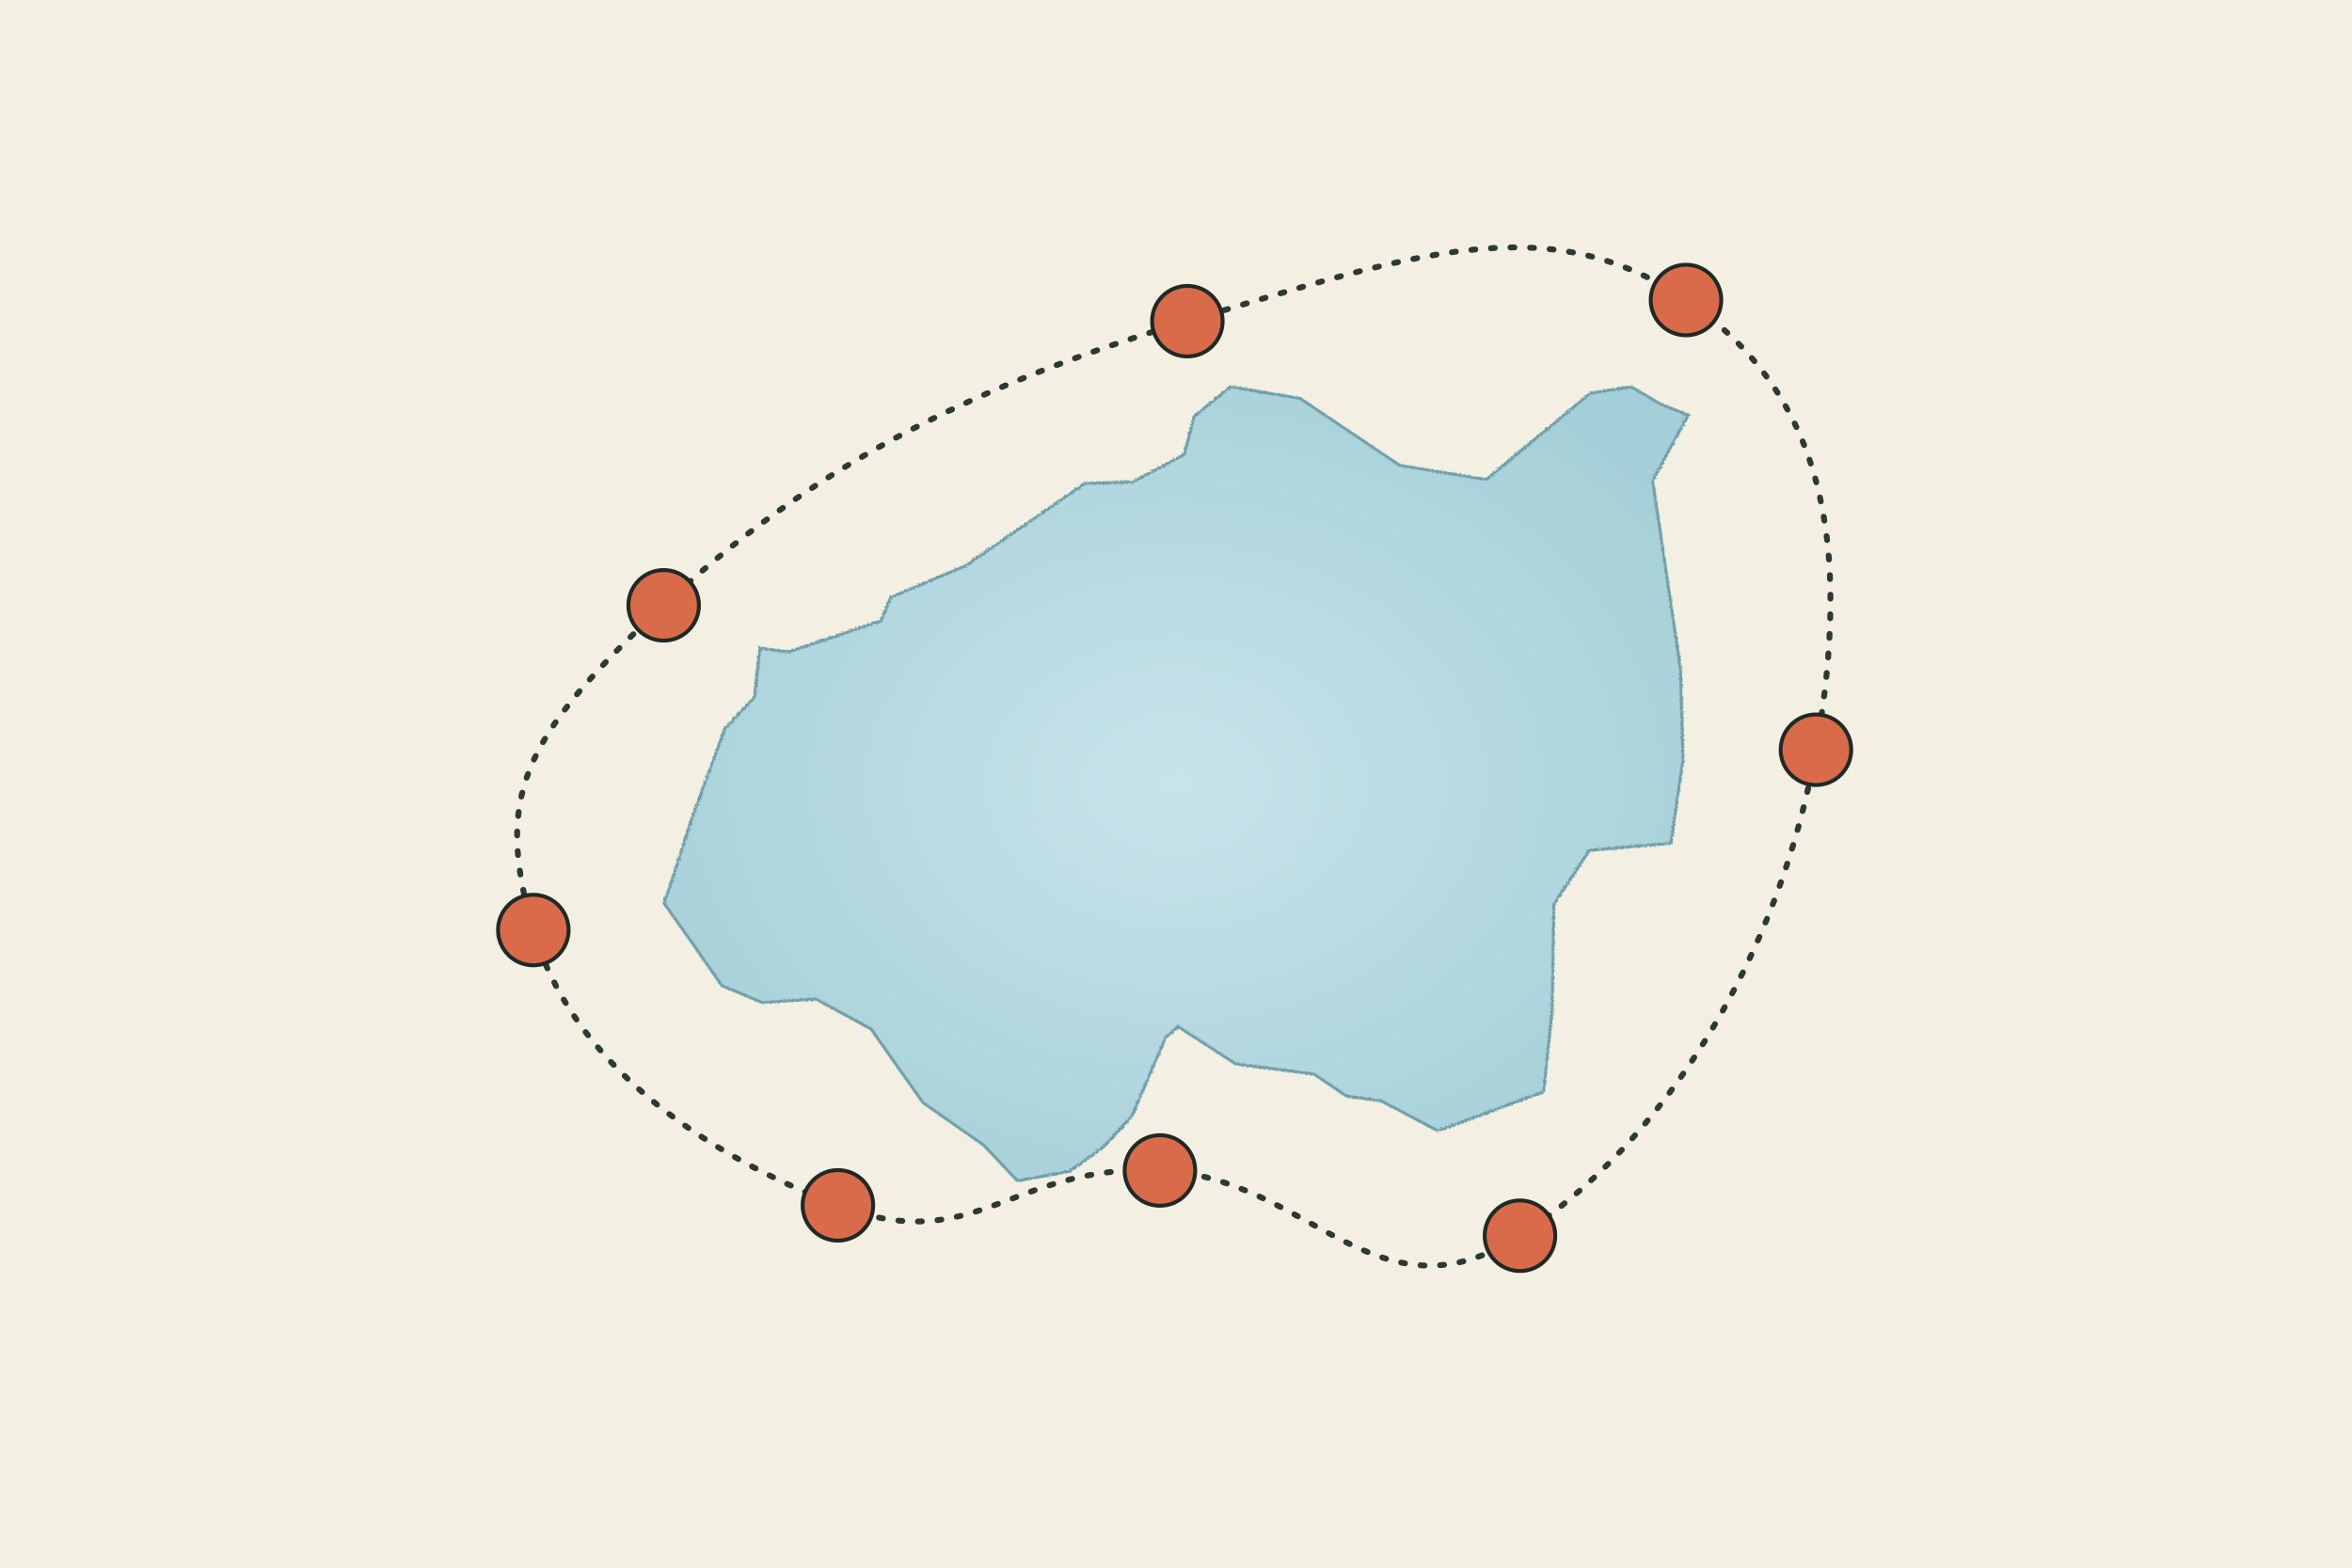
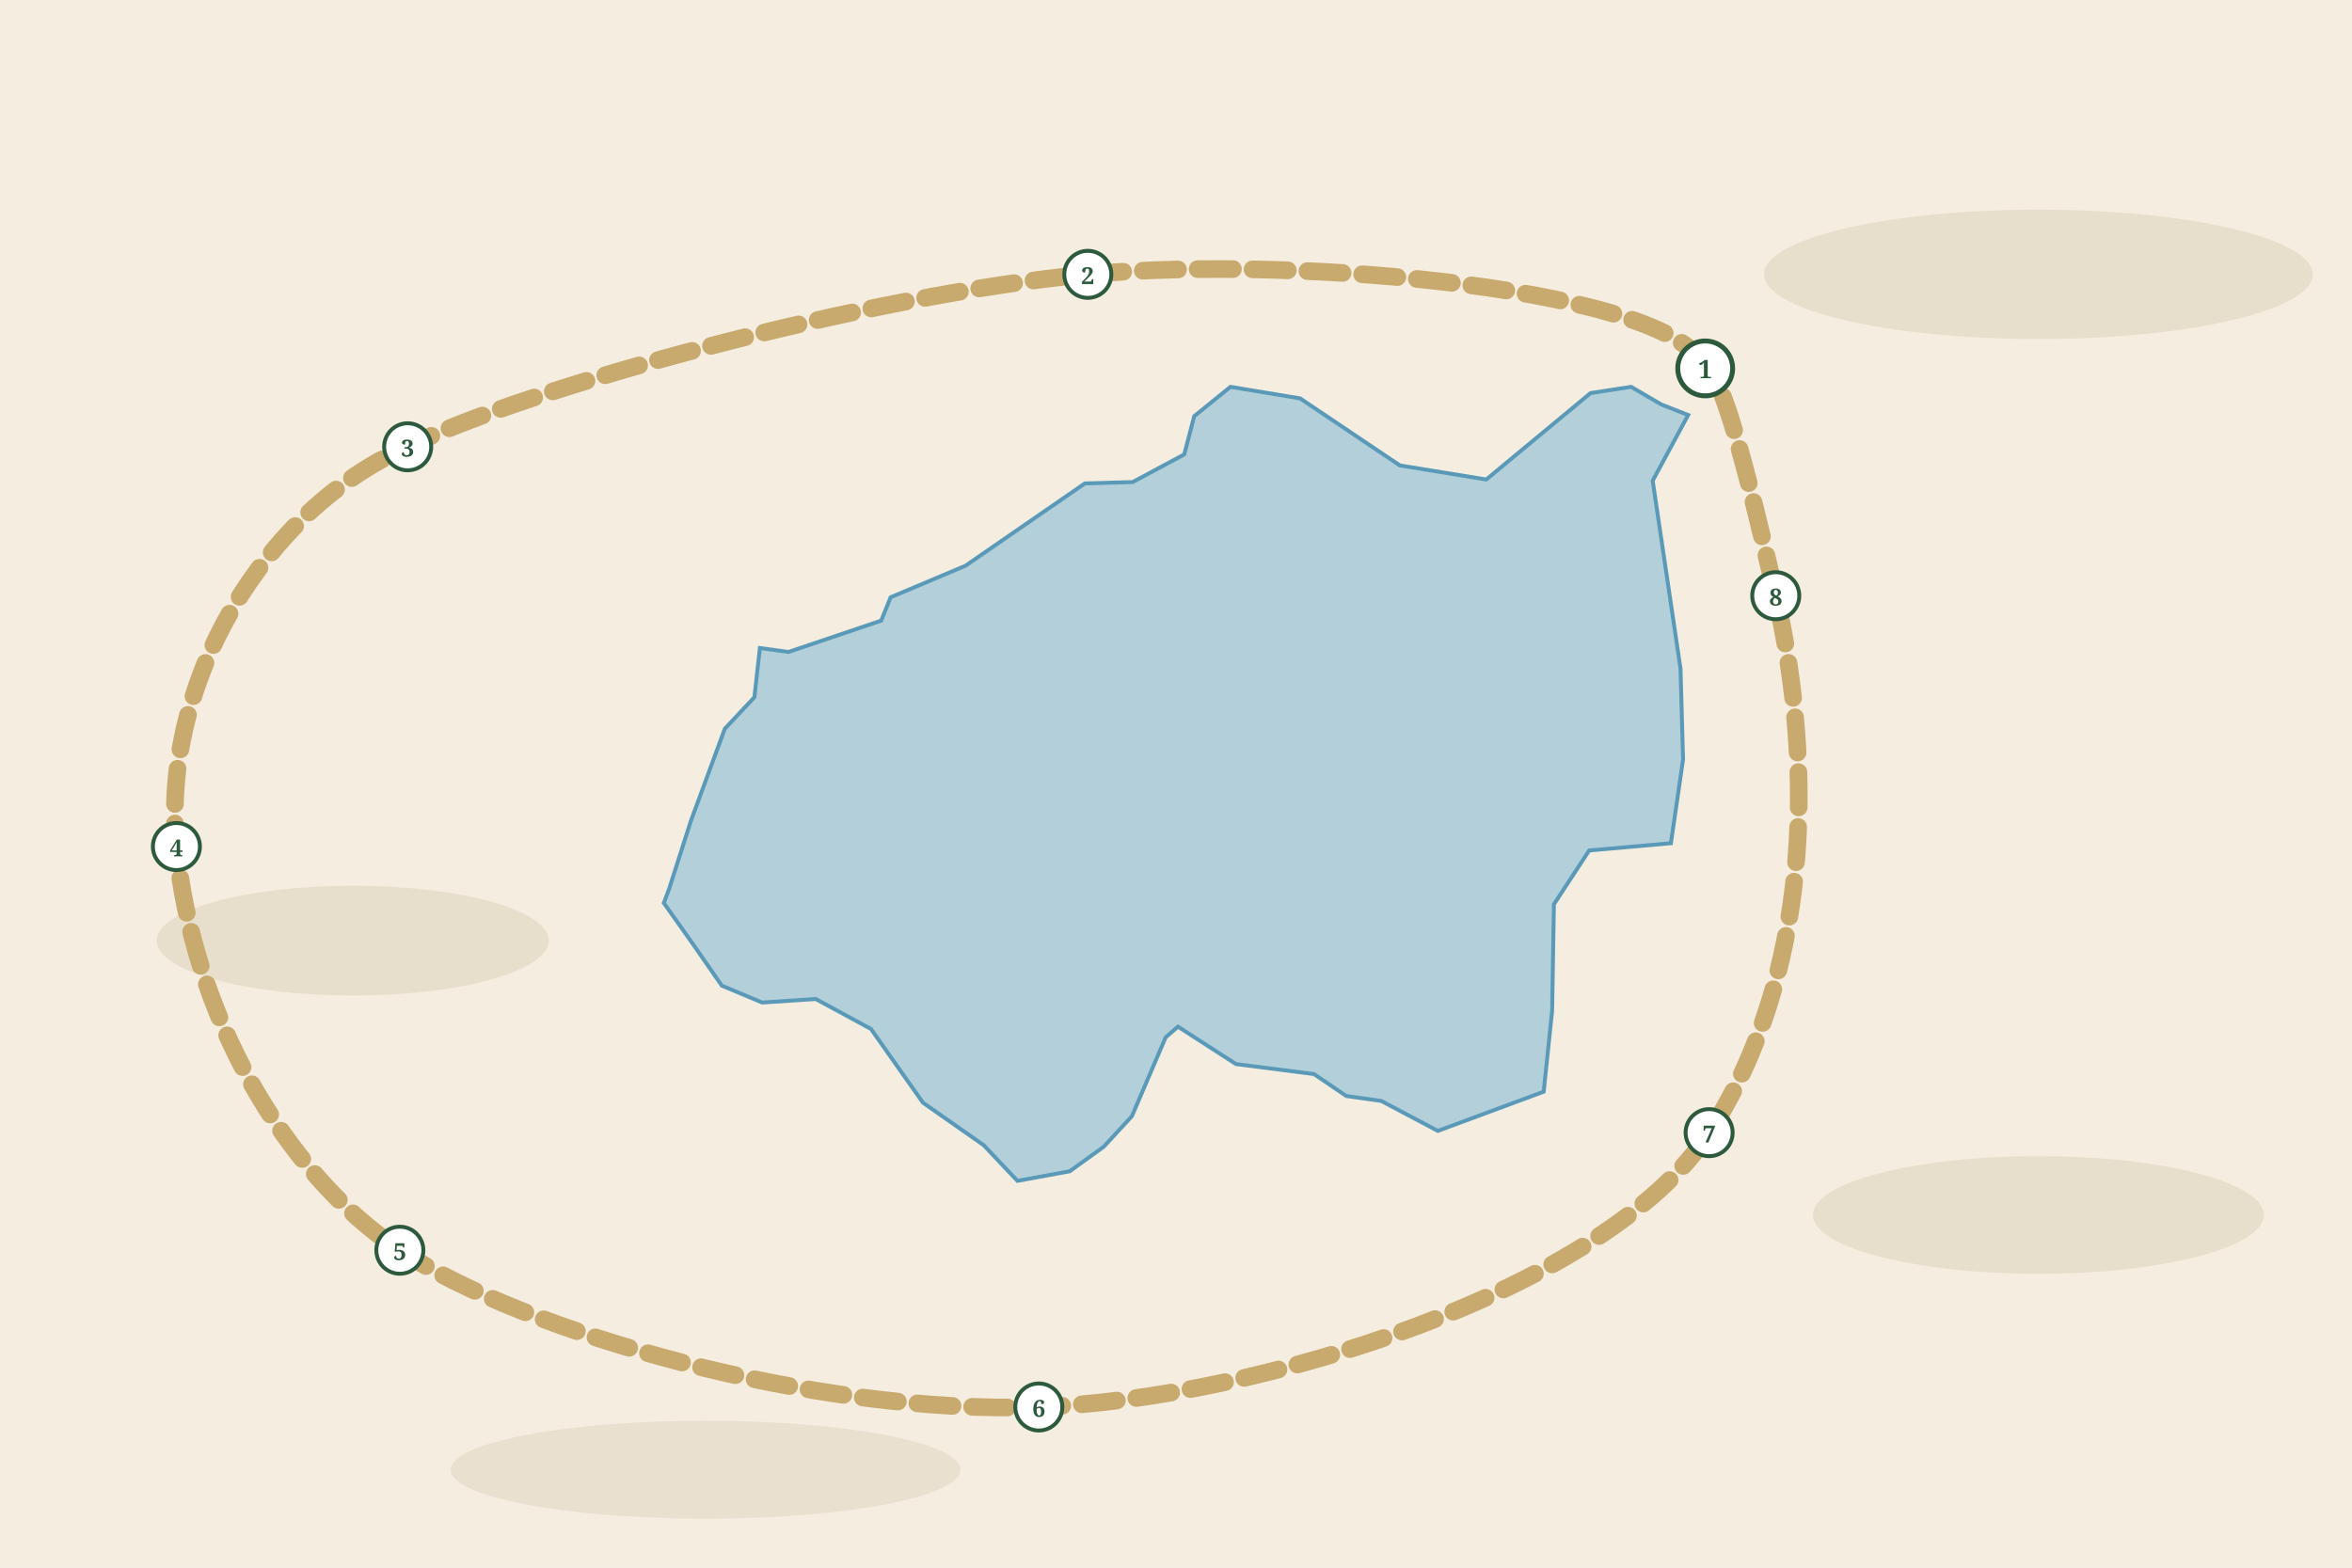
- <svg xmlns="http://www.w3.org/2000/svg" viewBox="0 0 1200 800" preserveAspectRatio="xMidYMid meet" aria-label="Karta över promenadslingan vid Viredaholmsjön" width="1200" height="800">
-   <rect width="1200" height="800" fill="#f4efe3" />
-   <defs>
-     <filter id="rough" x="-5%" y="-5%" width="110%" height="110%">
-       <feTurbulence type="fractalNoise" baseFrequency="0.9" numOctaves="2" seed="3" />
-       <feDisplacementMap in="SourceGraphic" scale="1.4" />
-     </filter>
-     <radialGradient id="waterG" cx="50%" cy="50%" r="60%">
-       <stop offset="0%" stop-color="#c8e4ea" />
-       <stop offset="100%" stop-color="#a5cfd8" />
-     </radialGradient>
-   </defs>
-   <path d="M 926.5 382.6 C 907.9 487.7, 849.1 583.4, 775.5 630.6 C 701.9 677.8, 668.4 600.7, 591.8 597.3 C 515.2 593.9, 497.8 642.1, 427.5 615.1 C 357.2 588.1, 291.7 542.0, 272.1 474.6 C 252.5 407.2, 265.2 377.3, 338.6 308.9 C 412.0 240.5, 491.0 198.2, 605.8 163.9 C 720.6 129.6, 789.6 105.0, 860.2 153.1 C 930.8 201.2, 945.1 277.6, 926.5 382.6 Z" fill="none" stroke="#2b3a32" stroke-width="3" stroke-dasharray="2 8" stroke-linecap="round" />
-   <path d="M 858.7 387.6 L 852.5 430.3 L 810.8 434.0 L 792.8 461.5 L 791.9 515.8 L 787.6 557.1 L 733.6 577.1 L 704.7 561.8 L 686.9 559.3 L 670.4 548.1 L 630.6 543.0 L 601.0 523.9 L 594.7 529.4 L 577.5 569.6 L 563.1 585.2 L 545.8 597.7 L 519.1 602.6 L 501.9 584.4 L 470.9 562.7 L 444.4 525.1 L 416.2 509.8 L 388.9 511.6 L 368.3 503.0 L 353.3 481.4 L 338.7 460.8 L 341.4 453.6 L 352.5 418.9 L 369.8 371.9 L 384.9 355.8 L 387.7 330.7 L 402.3 332.7 L 449.6 316.7 L 454.4 304.8 L 492.6 288.7 L 553.5 246.7 L 577.9 246.0 L 604.2 231.9 L 609.3 212.4 L 627.8 197.4 L 663.3 203.3 L 714.2 237.5 L 758.3 244.7 L 811.5 200.6 L 832.2 197.4 L 847.6 206.4 L 861.3 211.8 L 843.2 245.3 L 857.4 341.2 Z" fill="url(#waterG)" stroke="#6f9fa9" stroke-width="1.5" filter="url(#rough)" />
-   <circle cx="926.5" cy="382.6" r="18" fill="#d96a4a" stroke="#1f2a24" stroke-width="2" />
-   <circle cx="775.5" cy="630.6" r="18" fill="#d96a4a" stroke="#1f2a24" stroke-width="2" />
-   <circle cx="591.8" cy="597.3" r="18" fill="#d96a4a" stroke="#1f2a24" stroke-width="2" />
-   <circle cx="427.5" cy="615.1" r="18" fill="#d96a4a" stroke="#1f2a24" stroke-width="2" />
-   <circle cx="272.1" cy="474.6" r="18" fill="#d96a4a" stroke="#1f2a24" stroke-width="2" />
-   <circle cx="338.6" cy="308.9" r="18" fill="#d96a4a" stroke="#1f2a24" stroke-width="2" />
-   <circle cx="605.8" cy="163.9" r="18" fill="#d96a4a" stroke="#1f2a24" stroke-width="2" />
-   <circle cx="860.2" cy="153.1" r="18" fill="#d96a4a" stroke="#1f2a24" stroke-width="2" />
+ <svg xmlns="http://www.w3.org/2000/svg" viewBox="0 0 1200 800" width="1200" height="800">
+   <rect width="1200" height="800" fill="#f4ede0" />
+   <ellipse cx="180" cy="480" rx="100" ry="28" fill="#d4c9b0" opacity="0.4" />
+   <ellipse cx="1040" cy="620" rx="115" ry="30" fill="#d4c9b0" opacity="0.4" />
+   <ellipse cx="1040" cy="140" rx="140" ry="33" fill="#d4c9b0" opacity="0.4" />
+   <ellipse cx="360" cy="750" rx="130" ry="25" fill="#d4c9b0" opacity="0.35" />
+   <path d="M 870 188 C 855 148, 665 130, 555 140 C 445 150, 268 198, 208 228 C 135 260, 82 348, 90 432 C 98 516, 144 598, 204 638 C 268 680, 415 722, 530 718 C 642 714, 820 658, 872 578 C 924 498, 926 392, 906 304 C 886 216, 876 188, 870 188 Z" fill="none" stroke="#C8A96E" stroke-width="9" stroke-linecap="round" stroke-linejoin="round" stroke-dasharray="18 10" />
+   <path d="M 858.7 387.6 L 852.5 430.3 L 810.8 434.0 L 792.8 461.5 L 791.9 515.8 L 787.6 557.1 L 733.6 577.1 L 704.7 561.8 L 686.9 559.3 L 670.4 548.1 L 630.6 543.0 L 601.0 523.9 L 594.7 529.4 L 577.5 569.6 L 563.1 585.2 L 545.8 597.7 L 519.1 602.6 L 501.9 584.4 L 470.9 562.7 L 444.4 525.1 L 416.2 509.8 L 388.9 511.6 L 368.3 503.0 L 353.3 481.4 L 338.7 460.8 L 341.4 453.6 L 352.5 418.9 L 369.8 371.9 L 384.9 355.8 L 387.7 330.7 L 402.3 332.7 L 449.6 316.7 L 454.4 304.8 L 492.6 288.7 L 553.5 246.7 L 577.9 246.0 L 604.2 231.9 L 609.3 212.4 L 627.8 197.4 L 663.3 203.3 L 714.2 237.5 L 758.3 244.7 L 811.5 200.6 L 832.2 197.4 L 847.6 206.4 L 861.3 211.8 L 843.2 245.3 L 857.4 341.2 Z" fill="#7eb8d4" fill-opacity="0.55" stroke="#5a9ab8" stroke-width="2" />
+   <circle cx="870" cy="188" r="14" fill="#fff" stroke="#2D5A3D" stroke-width="2.5" />
+   <text x="870" y="193" text-anchor="middle" font-size="13" font-weight="700" fill="#2D5A3D" font-family="Georgia,serif">1</text>
+   <circle cx="555" cy="140" r="12" fill="#fff" stroke="#2D5A3D" stroke-width="2" />
+   <text x="555" y="145" text-anchor="middle" font-size="12" font-weight="700" fill="#2D5A3D" font-family="Georgia,serif">2</text>
+   <circle cx="208" cy="228" r="12" fill="#fff" stroke="#2D5A3D" stroke-width="2" />
+   <text x="208" y="233" text-anchor="middle" font-size="12" font-weight="700" fill="#2D5A3D" font-family="Georgia,serif">3</text>
+   <circle cx="90" cy="432" r="12" fill="#fff" stroke="#2D5A3D" stroke-width="2" />
+   <text x="90" y="437" text-anchor="middle" font-size="12" font-weight="700" fill="#2D5A3D" font-family="Georgia,serif">4</text>
+   <circle cx="204" cy="638" r="12" fill="#fff" stroke="#2D5A3D" stroke-width="2" />
+   <text x="204" y="643" text-anchor="middle" font-size="12" font-weight="700" fill="#2D5A3D" font-family="Georgia,serif">5</text>
+   <circle cx="530" cy="718" r="12" fill="#fff" stroke="#2D5A3D" stroke-width="2" />
+   <text x="530" y="723" text-anchor="middle" font-size="12" font-weight="700" fill="#2D5A3D" font-family="Georgia,serif">6</text>
+   <circle cx="872" cy="578" r="12" fill="#fff" stroke="#2D5A3D" stroke-width="2" />
+   <text x="872" y="583" text-anchor="middle" font-size="12" font-weight="700" fill="#2D5A3D" font-family="Georgia,serif">7</text>
+   <circle cx="906" cy="304" r="12" fill="#fff" stroke="#2D5A3D" stroke-width="2" />
+   <text x="906" y="309" text-anchor="middle" font-size="12" font-weight="700" fill="#2D5A3D" font-family="Georgia,serif">8</text>
</svg>
